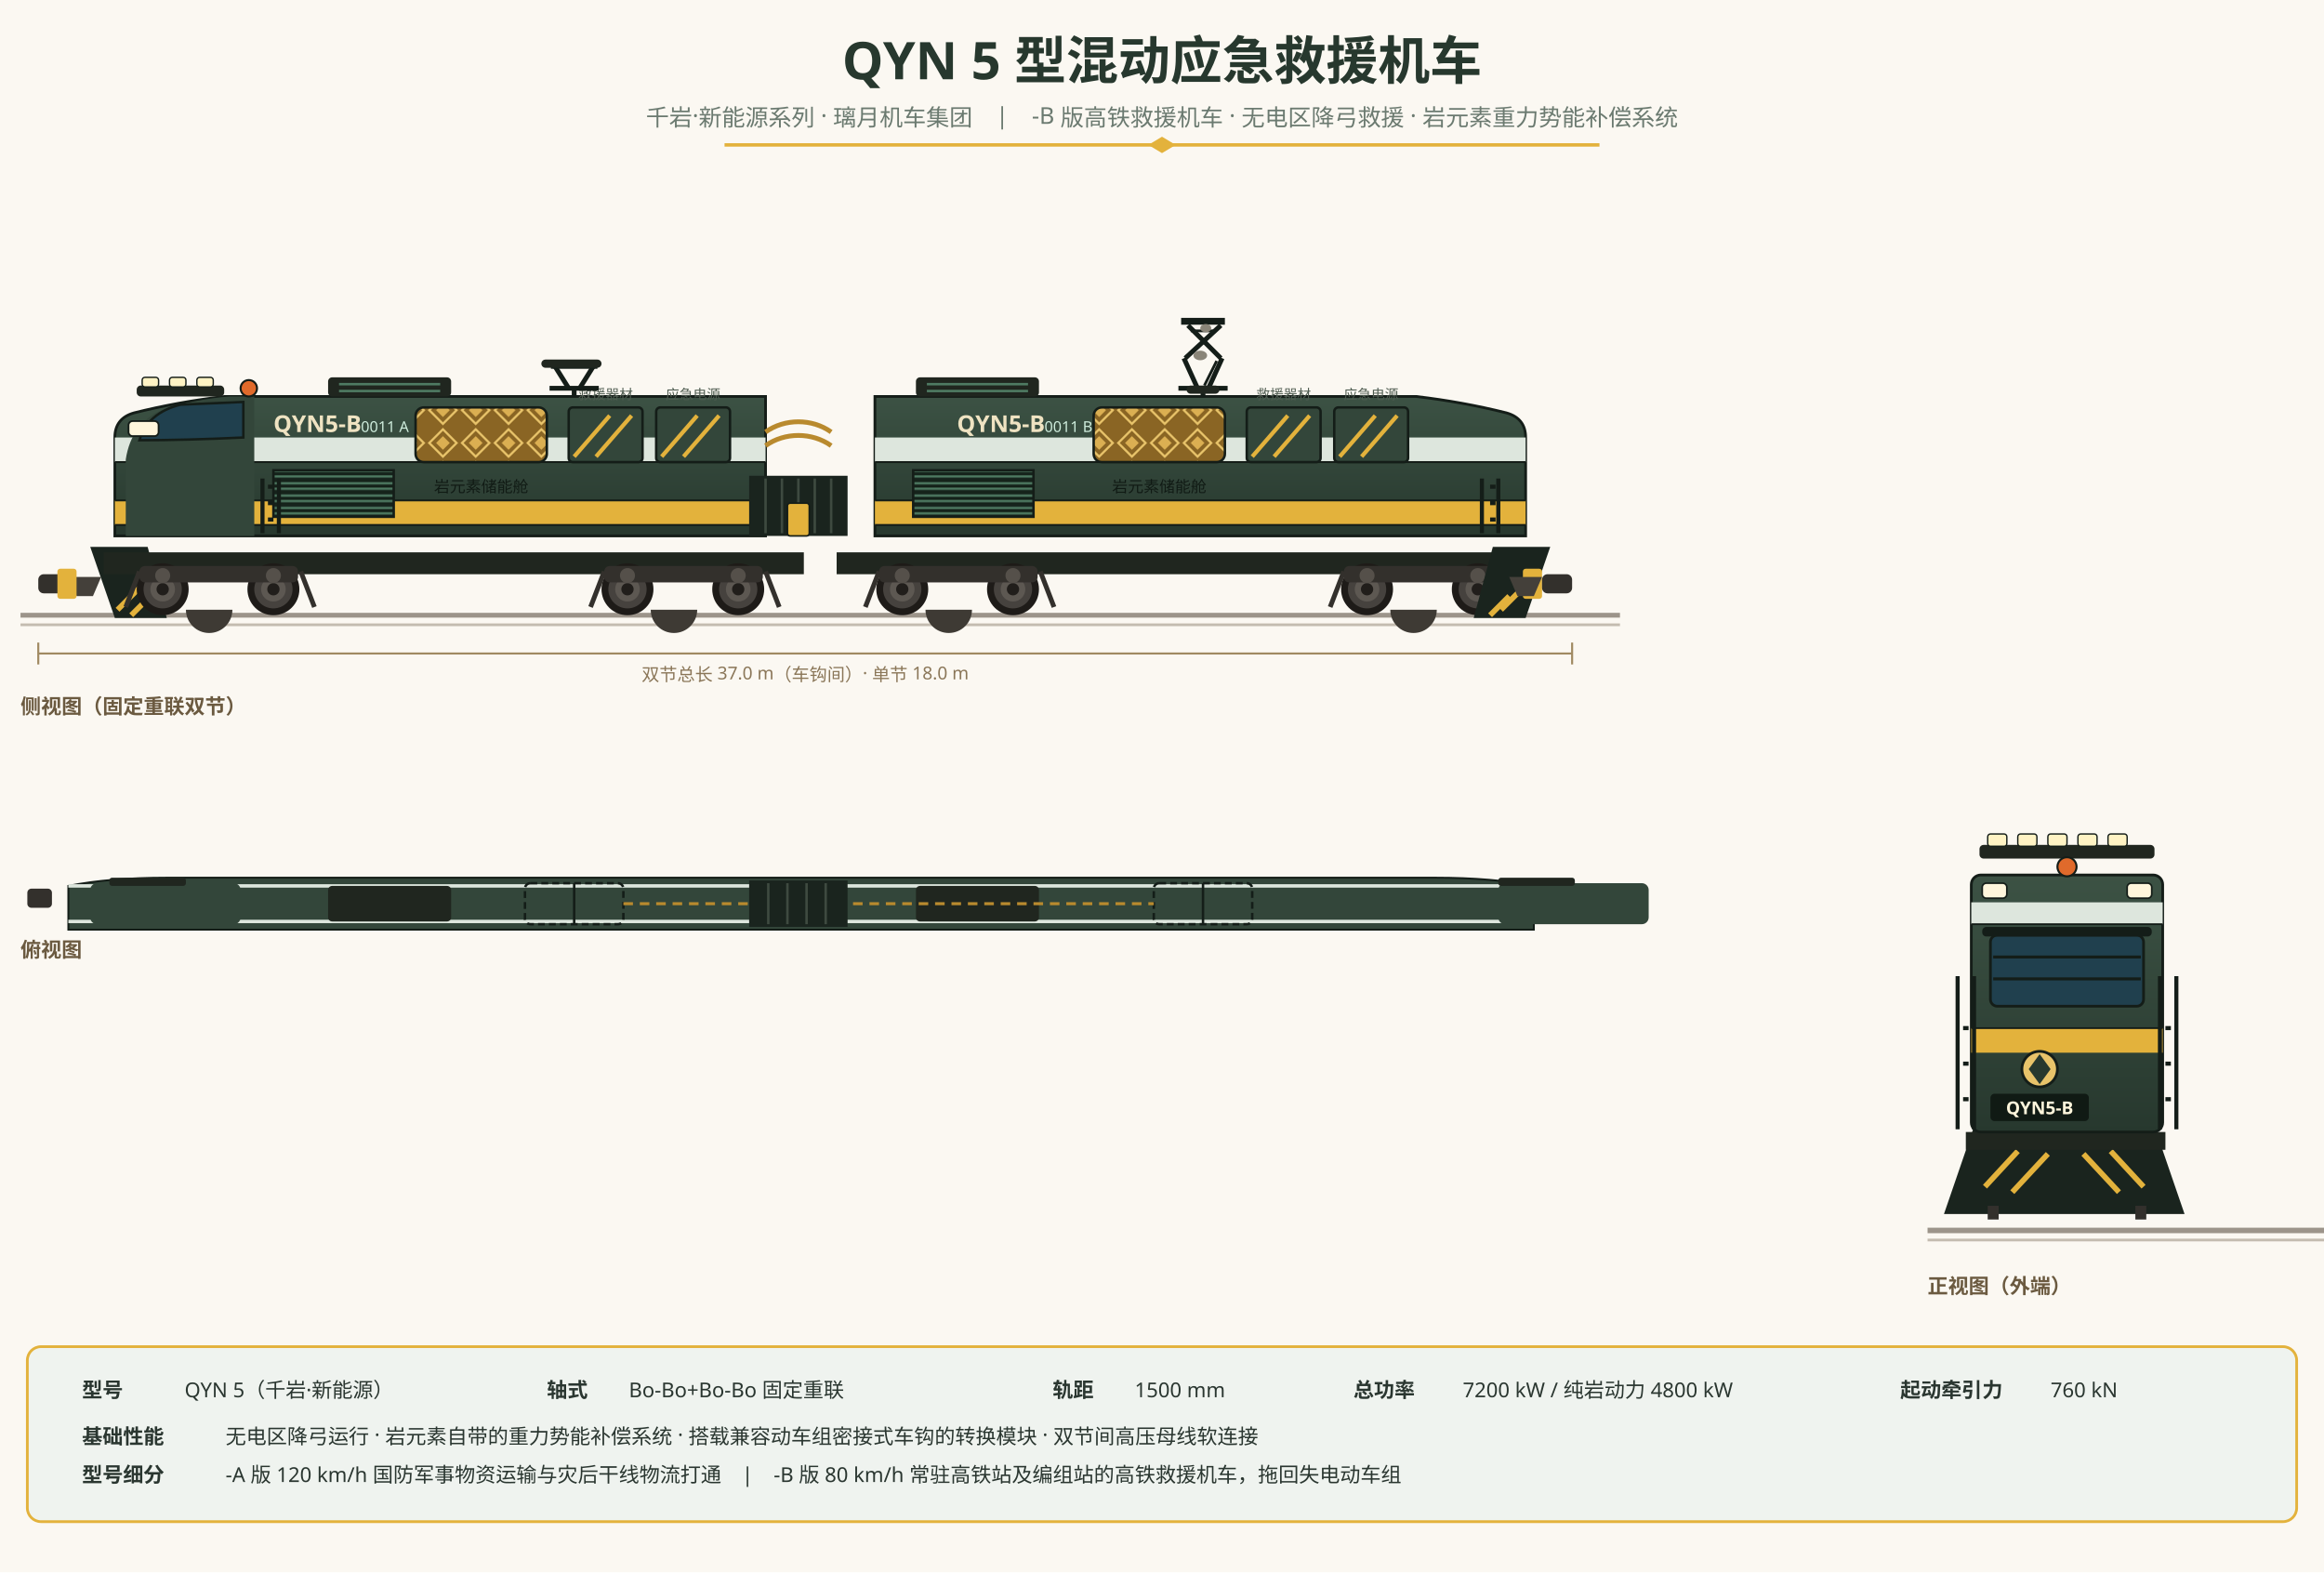
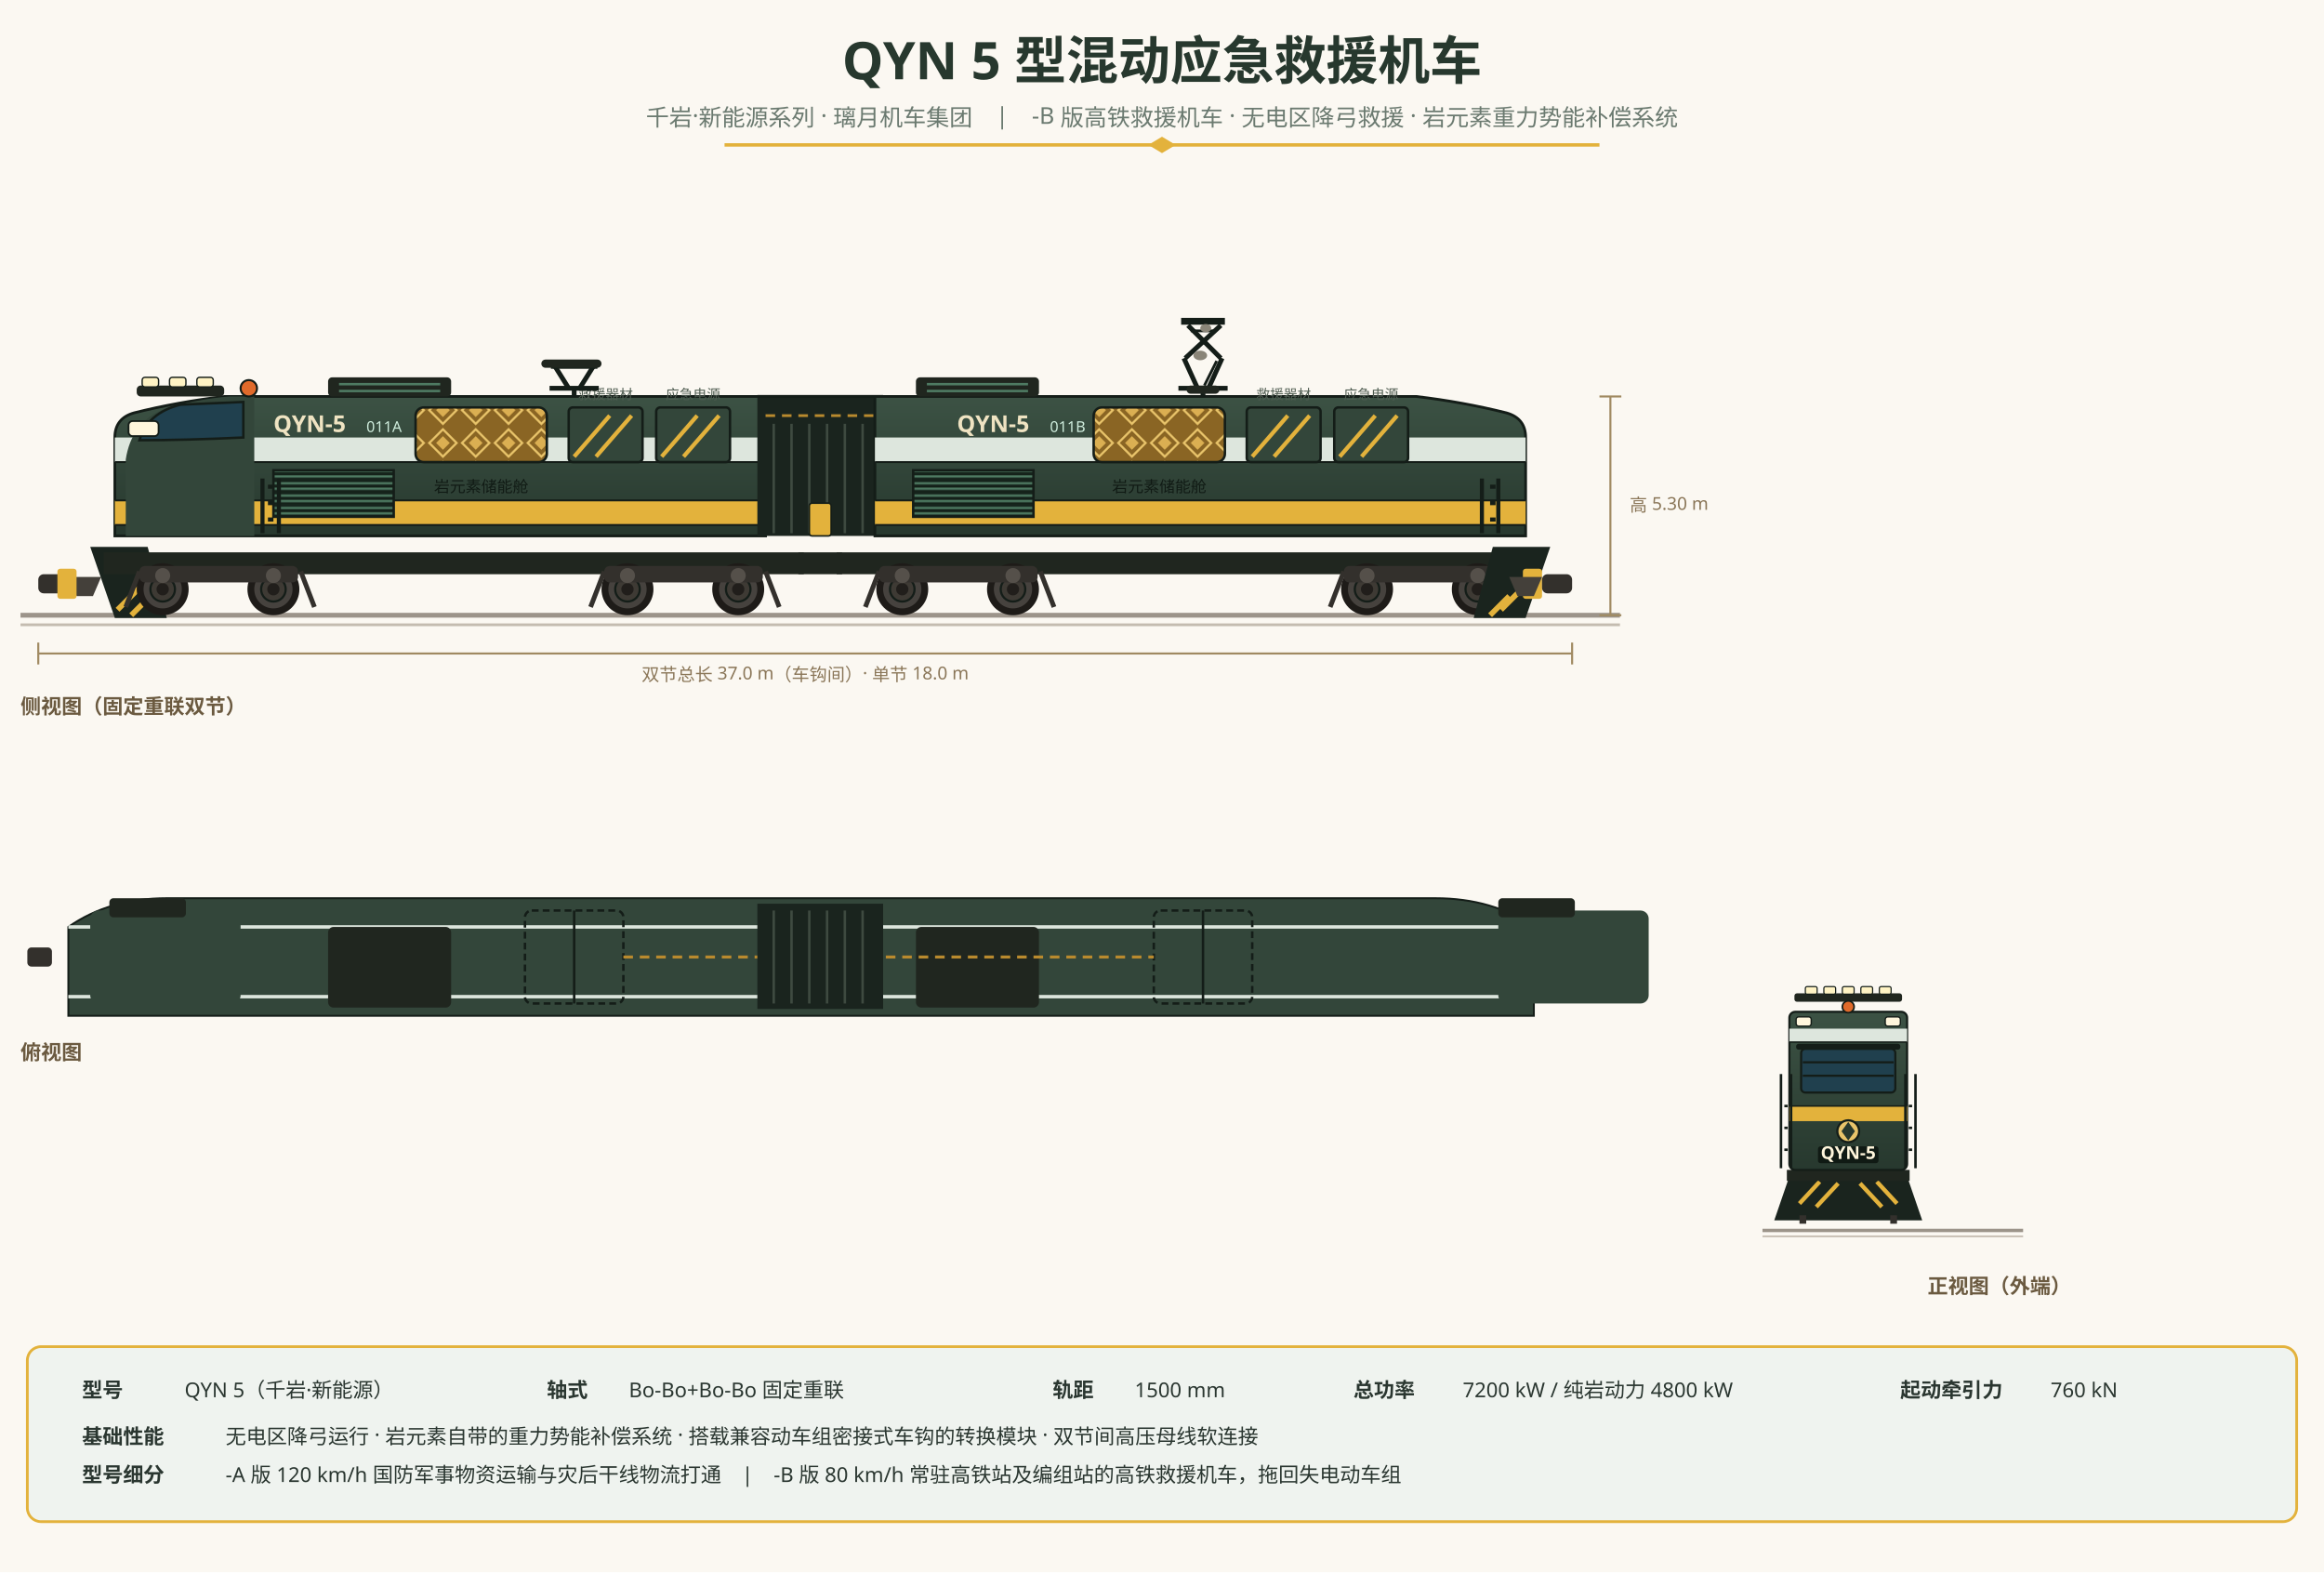
<svg xmlns="http://www.w3.org/2000/svg" viewBox="0 0 1700 1150" font-family="'Microsoft YaHei','PingFang SC','Noto Sans SC',sans-serif">
  <defs>
    <linearGradient id="qyn5body" x1="0" y1="0" x2="0" y2="1">
      <stop offset="0" stop-color="#3C5244" />
      <stop offset="1" stop-color="#27382E" />
    </linearGradient>
    <pattern id="qyn5crystal" width="24" height="24" patternUnits="userSpaceOnUse">
      <rect width="24" height="24" fill="#8A6524" />
      <polygon points="12,2 22,12 12,22 2,12" fill="none" stroke="#E8C36A" stroke-width="1.6" />
      <polygon points="12,7 17,12 12,17 7,12" fill="#DBAF52" />
    </pattern>
    <pattern id="qyn5grille" width="9" height="9" patternUnits="userSpaceOnUse">
      <rect width="9" height="9" fill="#16241C" />
      <line x1="0" y1="2.5" x2="9" y2="2.5" stroke="#4E7A62" stroke-width="1.6" />
      <line x1="0" y1="6.5" x2="9" y2="6.5" stroke="#4E7A62" stroke-width="1.6" />
    </pattern>
    <g id="qyn5wheel">
      <circle r="19" fill="#1E1B18" />
      <circle r="14" fill="#46423E" />
-       <circle r="9" fill="#5D5852" />
+       <circle r="9" fill="#3E3A34" stroke="#141D18" stroke-width="1.6" />
      <circle r="4.5" fill="#211E1B" />
    </g>
  </defs>
  <rect width="1700" height="1150" fill="#FBF8F2" />
  <text x="850" y="58" text-anchor="middle" font-size="38" font-weight="700" fill="#27382E">QYN 5 型混动应急救援机车</text>
  <text x="850" y="92" text-anchor="middle" font-size="17" fill="#6B7A70">千岩·新能源系列 · 璃月机车集团　|　-B 版高铁救援机车 · 无电区降弓救援 · 岩元素重力势能补偿系统</text>
  <line x1="530" y1="106" x2="1170" y2="106" stroke="#E3B23C" stroke-width="2.5" />
  <polygon points="850,100 860,106 850,112 840,106" fill="#E3B23C" />
  <line x1="15" y1="450" x2="1185" y2="450" stroke="#9C948A" stroke-width="3.5" />
  <line x1="15" y1="457" x2="1185" y2="457" stroke="#C4BCB0" stroke-width="2" />
  <rect x="28" y="420" width="22" height="14" rx="4" fill="#33302C" />
  <path d="M 50 422 L 74 422 L 68 436 L 56 436 Z" fill="#44403A" />
  <rect x="42" y="416" width="14" height="22" rx="2" fill="#E3B23C" />
  <path d="M 66 400 L 108 400 L 122 452 L 84 452 Z" fill="#1A241E" />
  <g stroke="#E3B23C" stroke-width="4">
    <line x1="86" y1="446" x2="102" y2="430" />
    <line x1="96" y1="450" x2="114" y2="432" />
  </g>
  <rect x="76" y="404" width="512" height="16" fill="#20261F" />
  <path d="M 84 392 L 84 320 Q 84 306 98 302 Q 130 294 164 290 L 560 290 L 560 392 Z" fill="url(#qyn5body)" stroke="#141D18" stroke-width="2" />
  <path d="M 84 320 L 560 320 L 560 338 L 84 338 Z" fill="#DDE6DD" />
  <path d="M 84 366 L 560 366 L 560 384 L 84 384 Z" fill="#E3B23C" />
  <line x1="84" y1="338" x2="560" y2="338" stroke="#141D18" stroke-width="1.4" />
  <line x1="84" y1="366" x2="560" y2="366" stroke="#141D18" stroke-width="1.4" />
  <line x1="84" y1="384" x2="560" y2="384" stroke="#141D18" stroke-width="1.4" />
  <path d="M 92 336 Q 96 310 118 300 Q 142 292 168 290 L 186 290 L 186 392 L 92 392 Z" fill="#33463A" />
  <path d="M 102 322 Q 108 302 132 296 L 178 294 L 178 320 Q 136 322 102 322 Z" fill="#20404E" stroke="#141D18" stroke-width="1.8" />
  <rect x="94" y="308" width="22" height="11" rx="3" fill="#FFF6DC" stroke="#141D18" stroke-width="1.3" />
  <rect x="100" y="282" width="64" height="8" rx="3" fill="#20261F" />
  <rect x="104" y="276" width="12" height="7" rx="2" fill="#FFF3C4" stroke="#141D18" stroke-width="1" />
  <rect x="124" y="276" width="12" height="7" rx="2" fill="#FFF3C4" stroke="#141D18" stroke-width="1" />
  <rect x="144" y="276" width="12" height="7" rx="2" fill="#FFF3C4" stroke="#141D18" stroke-width="1" />
  <circle cx="182" cy="284" r="6" fill="#E06A2B" stroke="#141D18" stroke-width="1.5" />
  <rect x="200" y="344" width="88" height="34" fill="url(#qyn5grille)" stroke="#141D18" stroke-width="1.8" />
  <rect x="304" y="298" width="96" height="40" rx="6" fill="url(#qyn5crystal)" stroke="#141D18" stroke-width="1.8" />
  <text x="352" y="360" text-anchor="middle" font-size="11.5" fill="#101A14">岩元素储能舱</text>
  <g stroke="#141D18" stroke-width="1.8">
    <rect x="416" y="298" width="54" height="40" rx="3" fill="#33463A" />
    <rect x="480" y="298" width="54" height="40" rx="3" fill="#33463A" />
  </g>
  <g stroke="#E3B23C" stroke-width="3">
    <line x1="420" y1="334" x2="446" y2="304" />
    <line x1="436" y1="334" x2="462" y2="304" />
    <line x1="484" y1="334" x2="510" y2="304" />
    <line x1="500" y1="334" x2="526" y2="304" />
  </g>
  <text x="443" y="292" text-anchor="middle" font-size="10" fill="#4E5B50">救援器材</text>
  <text x="507" y="292" text-anchor="middle" font-size="10" fill="#4E5B50">应急电源</text>
-   <text x="200" y="316" font-size="17" font-weight="700" fill="#EFE3C2">QYN5-B</text>
-   <text x="264" y="316" font-size="11" fill="#CFEDDD">0011 A</text>
+   <text x="200" y="316" font-size="17" font-weight="700" fill="#EFE3C2">QYN-5</text>
+   <text x="268" y="316" font-size="11" fill="#CFEDDD">011A</text>
  <rect x="240" y="276" width="90" height="14" rx="3" fill="#20261F" />
  <g stroke="#4E7A62" stroke-width="1.8">
    <line x1="248" y1="281" x2="322" y2="281" />
    <line x1="248" y1="286" x2="322" y2="286" />
  </g>
  <g stroke="#141D18" stroke-width="3.5" fill="none">
    <line x1="420" y1="290" x2="420" y2="284" />
    <path d="M 402 284 L 438 284 M 416 284 L 406 268 M 424 284 L 434 268" />
    <line x1="403" y1="268" x2="437" y2="268" />
  </g>
  <rect x="396" y="263" width="44" height="6" rx="3" fill="#20261F" />
  <g stroke="#141D18" stroke-width="3" fill="none">
    <path d="M 192 390 L 192 350 M 204 390 L 204 350 M 196 380 L 200 380 M 196 368 L 200 368 M 196 356 L 200 356" />
  </g>
  <use href="#qyn5wheel" x="119" y="431" />
  <use href="#qyn5wheel" x="200" y="431" />
  <rect x="102" y="414" width="116" height="12" rx="4" fill="#33302C" />
  <circle cx="119" cy="421" r="5.5" fill="#55504A" />
  <circle cx="200" cy="421" r="5.5" fill="#55504A" />
-   <path d="M 136 446 a 17 17 0 0 0 34 0 z" fill="#3E3A34" />
  <use href="#qyn5wheel" x="459" y="431" />
  <use href="#qyn5wheel" x="540" y="431" />
  <rect x="442" y="414" width="116" height="12" rx="4" fill="#33302C" />
  <circle cx="459" cy="421" r="5.5" fill="#55504A" />
  <circle cx="540" cy="421" r="5.5" fill="#55504A" />
-   <path d="M 476 446 a 17 17 0 0 0 34 0 z" fill="#3E3A34" />
  <line x1="102" y1="418" x2="92" y2="444" stroke="#33302C" stroke-width="3.5" />
  <line x1="220" y1="418" x2="230" y2="444" stroke="#33302C" stroke-width="3.5" />
  <line x1="442" y1="418" x2="432" y2="444" stroke="#33302C" stroke-width="3.5" />
  <line x1="560" y1="418" x2="570" y2="444" stroke="#33302C" stroke-width="3.5" />
-   <path d="M 560 316 C 574 306 594 306 608 316" fill="none" stroke="#B98A2E" stroke-width="3.5" />
-   <path d="M 560 326 C 574 316 594 316 608 326" fill="none" stroke="#B98A2E" stroke-width="3.5" />
-   <path d="M 548 348 L 620 348 L 620 392 L 548 392 Z" fill="#1A241E" />
+   <path d="M 554 290 L 646 290 L 646 392 L 554 392 Z" fill="#1A241E" />
+   <line x1="554" y1="290" x2="646" y2="290" stroke="#141D18" stroke-width="2.2" />
+   <line x1="560" y1="304" x2="640" y2="304" stroke="#B98A2E" stroke-width="2" stroke-dasharray="7 5" />
  <g stroke="#3E4A40" stroke-width="1.8">
-     <line x1="560" y1="350" x2="560" y2="390" />
-     <line x1="572" y1="350" x2="572" y2="390" />
-     <line x1="584" y1="350" x2="584" y2="390" />
-     <line x1="596" y1="350" x2="596" y2="390" />
-     <line x1="608" y1="350" x2="608" y2="390" />
-   </g>
-   <rect x="576" y="368" width="16" height="24" rx="2" fill="#E3B23C" stroke="#141D18" stroke-width="1.2" />
+     <line x1="566" y1="310" x2="566" y2="390" />
+     <line x1="579" y1="310" x2="579" y2="390" />
+     <line x1="592" y1="310" x2="592" y2="390" />
+     <line x1="605" y1="310" x2="605" y2="390" />
+     <line x1="618" y1="310" x2="618" y2="390" />
+     <line x1="631" y1="310" x2="631" y2="390" />
+   </g>
+   <rect x="592" y="368" width="16" height="24" rx="2" fill="#E3B23C" stroke="#141D18" stroke-width="1.2" />
+   <rect x="584" y="404" width="32" height="16" fill="#20261F" />
  <rect x="612" y="404" width="512" height="16" fill="#20261F" />
  <path d="M 640 392 L 640 290 L 1036 290 Q 1070 294 1102 302 Q 1116 306 1116 320 L 1116 392 Z" fill="url(#qyn5body)" stroke="#141D18" stroke-width="2" />
  <path d="M 640 320 L 1116 320 L 1116 338 L 640 338 Z" fill="#DDE6DD" />
  <path d="M 640 366 L 1116 366 L 1116 384 L 640 384 Z" fill="#E3B23C" />
  <line x1="640" y1="338" x2="1116" y2="338" stroke="#141D18" stroke-width="1.4" />
  <line x1="640" y1="366" x2="1116" y2="366" stroke="#141D18" stroke-width="1.4" />
  <line x1="640" y1="384" x2="1116" y2="384" stroke="#141D18" stroke-width="1.4" />
  <rect x="668" y="344" width="88" height="34" fill="url(#qyn5grille)" stroke="#141D18" stroke-width="1.8" />
  <rect x="800" y="298" width="96" height="40" rx="6" fill="url(#qyn5crystal)" stroke="#141D18" stroke-width="1.8" />
  <text x="848" y="360" text-anchor="middle" font-size="11.5" fill="#101A14">岩元素储能舱</text>
  <g stroke="#141D18" stroke-width="1.8">
    <rect x="912" y="298" width="54" height="40" rx="3" fill="#33463A" />
    <rect x="976" y="298" width="54" height="40" rx="3" fill="#33463A" />
  </g>
  <g stroke="#E3B23C" stroke-width="3">
    <line x1="916" y1="334" x2="942" y2="304" />
    <line x1="932" y1="334" x2="958" y2="304" />
    <line x1="980" y1="334" x2="1006" y2="304" />
    <line x1="996" y1="334" x2="1022" y2="304" />
  </g>
  <text x="939" y="292" text-anchor="middle" font-size="10" fill="#4E5B50">救援器材</text>
  <text x="1003" y="292" text-anchor="middle" font-size="10" fill="#4E5B50">应急电源</text>
-   <text x="700" y="316" font-size="17" font-weight="700" fill="#EFE3C2">QYN5-B</text>
-   <text x="764" y="316" font-size="11" fill="#CFEDDD">0011 B</text>
+   <text x="700" y="316" font-size="17" font-weight="700" fill="#EFE3C2">QYN-5</text>
+   <text x="768" y="316" font-size="11" fill="#CFEDDD">011B</text>
  <rect x="670" y="276" width="90" height="14" rx="3" fill="#20261F" />
  <g stroke="#4E7A62" stroke-width="1.8">
    <line x1="678" y1="281" x2="752" y2="281" />
    <line x1="678" y1="286" x2="752" y2="286" />
  </g>
  <g stroke="#141D18" stroke-width="3.5" fill="none">
    <line x1="880" y1="290" x2="880" y2="284" />
    <line x1="862" y1="284" x2="898" y2="284" />
    <line x1="876" y1="284" x2="866" y2="262" />
    <line x1="884" y1="284" x2="894" y2="262" />
    <line x1="867" y1="262" x2="893" y2="238" />
    <line x1="893" y1="262" x2="869" y2="238" />
    <line x1="871" y1="242" x2="889" y2="242" stroke-width="2" />
    <line x1="864" y1="235" x2="896" y2="235" stroke-width="5" />
    <line x1="881" y1="282" x2="890" y2="264" stroke-width="2" />
  </g>
  <rect x="868" y="282" width="24" height="6" rx="3" fill="#20261F" />
  <ellipse cx="878" cy="260" rx="5" ry="3.5" fill="#8A8578" />
  <ellipse cx="882" cy="240" rx="4" ry="3" fill="#8A8578" />
  <g stroke="#141D18" stroke-width="3" fill="none">
    <path d="M 1096 390 L 1096 350 M 1084 390 L 1084 350 M 1090 380 L 1094 380 M 1090 368 L 1094 368 M 1090 356 L 1094 356" />
  </g>
  <use href="#qyn5wheel" x="660" y="431" />
  <use href="#qyn5wheel" x="741" y="431" />
  <rect x="643" y="414" width="116" height="12" rx="4" fill="#33302C" />
  <circle cx="660" cy="421" r="5.5" fill="#55504A" />
  <circle cx="741" cy="421" r="5.5" fill="#55504A" />
-   <path d="M 677 446 a 17 17 0 0 0 34 0 z" fill="#3E3A34" />
  <use href="#qyn5wheel" x="1000" y="431" />
  <use href="#qyn5wheel" x="1081" y="431" />
  <rect x="983" y="414" width="116" height="12" rx="4" fill="#33302C" />
  <circle cx="1000" cy="421" r="5.5" fill="#55504A" />
  <circle cx="1081" cy="421" r="5.5" fill="#55504A" />
-   <path d="M 1017 446 a 17 17 0 0 0 34 0 z" fill="#3E3A34" />
  <line x1="643" y1="418" x2="633" y2="444" stroke="#33302C" stroke-width="3.5" />
  <line x1="761" y1="418" x2="771" y2="444" stroke="#33302C" stroke-width="3.5" />
  <line x1="983" y1="418" x2="973" y2="444" stroke="#33302C" stroke-width="3.5" />
  <line x1="1101" y1="418" x2="1111" y2="444" stroke="#33302C" stroke-width="3.5" />
  <path d="M 1134 400 L 1092 400 L 1078 452 L 1116 452 Z" fill="#1A241E" />
  <g stroke="#E3B23C" stroke-width="4">
    <line x1="1098" y1="446" x2="1114" y2="430" />
    <line x1="1090" y1="450" x2="1104" y2="436" />
  </g>
  <rect x="1114" y="416" width="14" height="22" rx="2" fill="#E3B23C" />
  <rect x="1128" y="420" width="22" height="14" rx="4" fill="#33302C" />
  <path d="M 1128 422 L 1104 422 L 1110 436 L 1122 436 Z" fill="#44403A" />
  <g stroke="#A08A62" stroke-width="1.5" fill="none">
    <line x1="28" y1="478" x2="1150" y2="478" />
    <line x1="28" y1="470" x2="28" y2="486" />
    <line x1="1150" y1="470" x2="1150" y2="486" />
  </g>
  <text x="589" y="498" text-anchor="middle" font-size="13" fill="#8A7658">双节总长 37.0 m（车钩间）· 单节 18.0 m</text>
+   <g stroke="#A08A62" stroke-width="1.5" fill="none">
+     <line x1="1178" y1="290" x2="1178" y2="450" />
+     <line x1="1170" y1="290" x2="1186" y2="290" />
+     <line x1="1170" y1="450" x2="1186" y2="450" />
+   </g>
+   <text x="1192" y="374" font-size="13" fill="#8A7658">高 5.30 m</text>
  <text x="15" y="522" font-size="15" font-weight="600" fill="#6B5A40">侧视图（固定重联双节）</text>
-   <g transform="translate(0 60)">
-     <rect x="20" y="590" width="18" height="14" rx="3" fill="#33302C" />
-     <rect x="1140" y="590" width="18" height="14" rx="3" fill="#33302C" />
-     <path d="M 50 588 Q 80 582 122 582 L 1050 582 Q 1092 582 1122 588 L 1122 620 L 50 620 Z" fill="#33463A" stroke="#141D18" stroke-width="1.4" />
-     <line x1="50" y1="588" x2="1122" y2="588" stroke="#DDE6DD" stroke-width="2.5" />
-     <line x1="50" y1="614" x2="1122" y2="614" stroke="#DDE6DD" stroke-width="2.5" />
-     <rect x="66" y="586" width="110" height="30" rx="5" fill="#33463A" />
-     <rect x="1096" y="586" width="110" height="30" rx="5" fill="#33463A" />
-     <rect x="80" y="582" width="56" height="6" rx="2" fill="#20261F" />
-     <rect x="1096" y="582" width="56" height="6" rx="2" fill="#20261F" />
-     <rect x="240" y="588" width="90" height="26" rx="3" fill="#20261F" />
-     <rect x="670" y="588" width="90" height="26" rx="3" fill="#20261F" />
-     <rect x="384" y="586" width="72" height="30" rx="4" fill="none" stroke="#141D18" stroke-width="1.8" stroke-dasharray="5 3" />
-     <line x1="420" y1="586" x2="420" y2="616" stroke="#141D18" stroke-width="1.8" />
-     <rect x="844" y="586" width="72" height="30" rx="4" fill="none" stroke="#141D18" stroke-width="1.8" stroke-dasharray="5 3" />
-     <line x1="880" y1="586" x2="880" y2="616" stroke="#141D18" stroke-width="1.8" />
-     <line x1="456" y1="601" x2="844" y2="601" stroke="#B98A2E" stroke-width="2.2" stroke-dasharray="7 5" />
-     <rect x="548" y="584" width="72" height="34" fill="#1A241E" />
+   <g>
+     <rect x="20" y="693" width="18" height="14" rx="3" fill="#33302C" />
+     <rect x="1140" y="693" width="18" height="14" rx="3" fill="#33302C" />
+     <path d="M 50 678 Q 80 657 122 657 L 1050 657 Q 1092 657 1122 678 L 1122 743 L 50 743 Z" fill="#33463A" stroke="#141D18" stroke-width="1.4" />
+     <line x1="50" y1="678" x2="1122" y2="678" stroke="#DDE6DD" stroke-width="2.5" />
+     <line x1="50" y1="729" x2="1122" y2="729" stroke="#DDE6DD" stroke-width="2.5" />
+     <rect x="66" y="666" width="110" height="68" rx="6" fill="#33463A" />
+     <rect x="1096" y="666" width="110" height="68" rx="6" fill="#33463A" />
+     <rect x="80" y="657" width="56" height="14" rx="3" fill="#20261F" />
+     <rect x="1096" y="657" width="56" height="14" rx="3" fill="#20261F" />
+     <rect x="240" y="678" width="90" height="59" rx="4" fill="#20261F" />
+     <rect x="670" y="678" width="90" height="59" rx="4" fill="#20261F" />
+     <rect x="384" y="666" width="72" height="68" rx="5" fill="none" stroke="#141D18" stroke-width="1.8" stroke-dasharray="5 3" />
+     <line x1="420" y1="666" x2="420" y2="734" stroke="#141D18" stroke-width="1.8" />
+     <rect x="844" y="666" width="72" height="68" rx="5" fill="none" stroke="#141D18" stroke-width="1.8" stroke-dasharray="5 3" />
+     <line x1="880" y1="666" x2="880" y2="734" stroke="#141D18" stroke-width="1.8" />
+     <line x1="456" y1="700" x2="844" y2="700" stroke="#B98A2E" stroke-width="2.2" stroke-dasharray="7 5" />
+     <rect x="554" y="661" width="92" height="77" fill="#1A241E" />
    <g stroke="#3E4A40" stroke-width="1.8">
-       <line x1="562" y1="586" x2="562" y2="616" />
-       <line x1="576" y1="586" x2="576" y2="616" />
-       <line x1="590" y1="586" x2="590" y2="616" />
-       <line x1="604" y1="586" x2="604" y2="616" />
-     </g>
-   </g>
-   <text x="15" y="700" font-size="15" font-weight="600" fill="#6B5A40">俯视图</text>
-   <g transform="translate(160 0)">
+       <line x1="566" y1="666" x2="566" y2="734" />
+       <line x1="579" y1="666" x2="579" y2="734" />
+       <line x1="592" y1="666" x2="592" y2="734" />
+       <line x1="605" y1="666" x2="605" y2="734" />
+       <line x1="618" y1="666" x2="618" y2="734" />
+       <line x1="631" y1="666" x2="631" y2="734" />
+     </g>
+   </g>
+   <text x="15" y="775" font-size="15" font-weight="600" fill="#6B5A40">俯视图</text>
+   <g transform="translate(520.5 346.5) scale(0.615)">
    <line x1="1250" y1="900" x2="1560" y2="900" stroke="#9C948A" stroke-width="4" />
    <line x1="1250" y1="907" x2="1560" y2="907" stroke="#C4BCB0" stroke-width="2" />
-     <rect x="1336" y="858" width="30" height="14" rx="4" fill="#33302C" />
-     <path d="M 1340 861 L 1362 861 L 1356 874 L 1346 874 Z" fill="#44403A" />
-     <rect x="1330" y="846" width="12" height="18" rx="2" fill="#E3B23C" />
-     <path d="M 1284 824 L 1416 824 L 1438 888 L 1262 888 Z" fill="#1A241E" />
-     <g stroke="#E3B23C" stroke-width="4">
-       <line x1="1292" y1="868" x2="1316" y2="842" />
-       <line x1="1312" y1="872" x2="1338" y2="844" />
-       <line x1="1384" y1="842" x2="1408" y2="868" />
-       <line x1="1364" y1="844" x2="1390" y2="872" />
-     </g>
-     <rect x="1278" y="828" width="146" height="13" fill="#20261F" />
-     <rect x="1282" y="640" width="140" height="188" rx="7" fill="url(#qyn5body)" stroke="#141D18" stroke-width="2" />
+     <rect x="1337" y="858" width="30" height="14" rx="4" fill="#33302C" />
+     <path d="M 1341 861 L 1363 861 L 1357 874 L 1347 874 Z" fill="#44403A" />
+     <rect x="1346" y="846" width="12" height="18" rx="2" fill="#E3B23C" />
+     <path d="M 1286 824 L 1418 824 L 1440 888 L 1264 888 Z" fill="#1A241E" />
+     <g stroke="#E3B23C" stroke-width="5">
+       <line x1="1294" y1="868" x2="1318" y2="842" />
+       <line x1="1314" y1="872" x2="1340" y2="844" />
+       <line x1="1386" y1="842" x2="1410" y2="868" />
+       <line x1="1366" y1="844" x2="1392" y2="872" />
+     </g>
+     <rect x="1279" y="828" width="146" height="13" fill="#20261F" />
+     <rect x="1282" y="640" width="140" height="188" rx="7" fill="url(#qyn5body)" stroke="#141D18" stroke-width="2.6" />
    <rect x="1282" y="660" width="140" height="16" fill="#DDE6DD" />
    <rect x="1282" y="752" width="140" height="18" fill="#E3B23C" />
-     <line x1="1282" y1="676" x2="1422" y2="676" stroke="#141D18" stroke-width="1.3" />
-     <line x1="1282" y1="752" x2="1422" y2="752" stroke="#141D18" stroke-width="1.3" />
-     <rect x="1296" y="684" width="112" height="52" rx="5" fill="#20404E" stroke="#141D18" stroke-width="2" />
-     <g stroke="#141D18" stroke-width="2.2">
+     <line x1="1282" y1="676" x2="1422" y2="676" stroke="#141D18" stroke-width="1.8" />
+     <line x1="1282" y1="752" x2="1422" y2="752" stroke="#141D18" stroke-width="1.8" />
+     <rect x="1296" y="684" width="112" height="52" rx="5" fill="#20404E" stroke="#141D18" stroke-width="2.6" />
+     <g stroke="#141D18" stroke-width="2.6">
      <line x1="1298" y1="700" x2="1406" y2="700" />
      <line x1="1298" y1="716" x2="1406" y2="716" />
    </g>
    <rect x="1290" y="678" width="124" height="7" rx="3" fill="#141D18" />
    <rect x="1288" y="618" width="128" height="10" rx="3" fill="#20261F" />
-     <rect x="1294" y="610" width="14" height="9" rx="2" fill="#FFF3C4" stroke="#141D18" stroke-width="1" />
-     <rect x="1316" y="610" width="14" height="9" rx="2" fill="#FFF3C4" stroke="#141D18" stroke-width="1" />
-     <rect x="1338" y="610" width="14" height="9" rx="2" fill="#FFF3C4" stroke="#141D18" stroke-width="1" />
-     <rect x="1360" y="610" width="14" height="9" rx="2" fill="#FFF3C4" stroke="#141D18" stroke-width="1" />
-     <rect x="1382" y="610" width="14" height="9" rx="2" fill="#FFF3C4" stroke="#141D18" stroke-width="1" />
-     <rect x="1290" y="646" width="18" height="11" rx="3" fill="#FFF6DC" stroke="#141D18" stroke-width="1.2" />
-     <rect x="1396" y="646" width="18" height="11" rx="3" fill="#FFF6DC" stroke="#141D18" stroke-width="1.2" />
-     <circle cx="1352" cy="634" r="7" fill="#E06A2B" stroke="#141D18" stroke-width="1.5" />
-     <circle cx="1332" cy="782" r="13" fill="#E8C36A" stroke="#141D18" stroke-width="2" />
-     <polygon points="1332,771 1340,782 1332,793 1324,782" fill="#27382E" />
-     <rect x="1296" y="800" width="72" height="20" rx="3" fill="#101A14" />
-     <text x="1332" y="815" text-anchor="middle" font-size="13" font-weight="700" fill="#FFF6DC">QYN5-B</text>
+     <rect x="1301" y="610" width="14" height="9" rx="2" fill="#FFF3C4" stroke="#141D18" stroke-width="1.4" />
+     <rect x="1323" y="610" width="14" height="9" rx="2" fill="#FFF3C4" stroke="#141D18" stroke-width="1.4" />
+     <rect x="1345" y="610" width="14" height="9" rx="2" fill="#FFF3C4" stroke="#141D18" stroke-width="1.4" />
+     <rect x="1367" y="610" width="14" height="9" rx="2" fill="#FFF3C4" stroke="#141D18" stroke-width="1.4" />
+     <rect x="1389" y="610" width="14" height="9" rx="2" fill="#FFF3C4" stroke="#141D18" stroke-width="1.4" />
+     <rect x="1290" y="646" width="18" height="11" rx="3" fill="#FFF6DC" stroke="#141D18" stroke-width="1.6" />
+     <rect x="1396" y="646" width="18" height="11" rx="3" fill="#FFF6DC" stroke="#141D18" stroke-width="1.6" />
+     <circle cx="1352" cy="634" r="7" fill="#E06A2B" stroke="#141D18" stroke-width="2" />
+     <circle cx="1352" cy="782" r="13" fill="#E8C36A" stroke="#141D18" stroke-width="2.6" />
+     <polygon points="1352,771 1360,782 1352,793 1344,782" fill="#27382E" />
+     <rect x="1316" y="800" width="72" height="20" rx="3" fill="#101A14" />
+     <text x="1352" y="815" text-anchor="middle" font-size="21" font-weight="700" fill="#FFF6DC">QYN-5</text>
    <g stroke="#141D18" stroke-width="3" fill="none">
      <path d="M 1272 826 L 1272 714 M 1284 826 L 1284 714 M 1276 804 L 1280 804 M 1276 778 L 1280 778 M 1276 752 L 1280 752" />
      <path d="M 1432 826 L 1432 714 M 1420 826 L 1420 714 M 1424 804 L 1428 804 M 1424 778 L 1428 778 M 1424 752 L 1428 752" />
    </g>
    <rect x="1294" y="882" width="8" height="10" fill="#33302C" />
    <rect x="1402" y="882" width="8" height="10" fill="#33302C" />
  </g>
  <text x="1410" y="946" font-size="15" font-weight="600" fill="#6B5A40">正视图（外端）</text>
  <g>
    <rect x="20" y="985" width="1660" height="128" rx="10" fill="#EFF3EF" stroke="#E3B23C" stroke-width="2" />
    <g font-size="15" fill="#2A3630">
      <text x="60" y="1022" font-weight="700">型号</text>
      <text x="135" y="1022">QYN 5（千岩·新能源）</text>
      <text x="400" y="1022" font-weight="700">轴式</text>
      <text x="460" y="1022">Bo-Bo+Bo-Bo 固定重联</text>
      <text x="770" y="1022" font-weight="700">轨距</text>
      <text x="830" y="1022">1500 mm</text>
      <text x="990" y="1022" font-weight="700">总功率</text>
      <text x="1070" y="1022">7200 kW / 纯岩动力 4800 kW</text>
      <text x="1390" y="1022" font-weight="700">起动牵引力</text>
      <text x="1500" y="1022">760 kN</text>
      <text x="60" y="1056" font-weight="700">基础性能</text>
      <text x="165" y="1056">无电区降弓运行 · 岩元素自带的重力势能补偿系统 · 搭载兼容动车组密接式车钩的转换模块 · 双节间高压母线软连接</text>
      <text x="60" y="1084" font-weight="700">型号细分</text>
      <text x="165" y="1084">-A 版 120 km/h 国防军事物资运输与灾后干线物流打通　|　-B 版 80 km/h 常驻高铁站及编组站的高铁救援机车，拖回失电动车组</text>
    </g>
  </g>
</svg>
